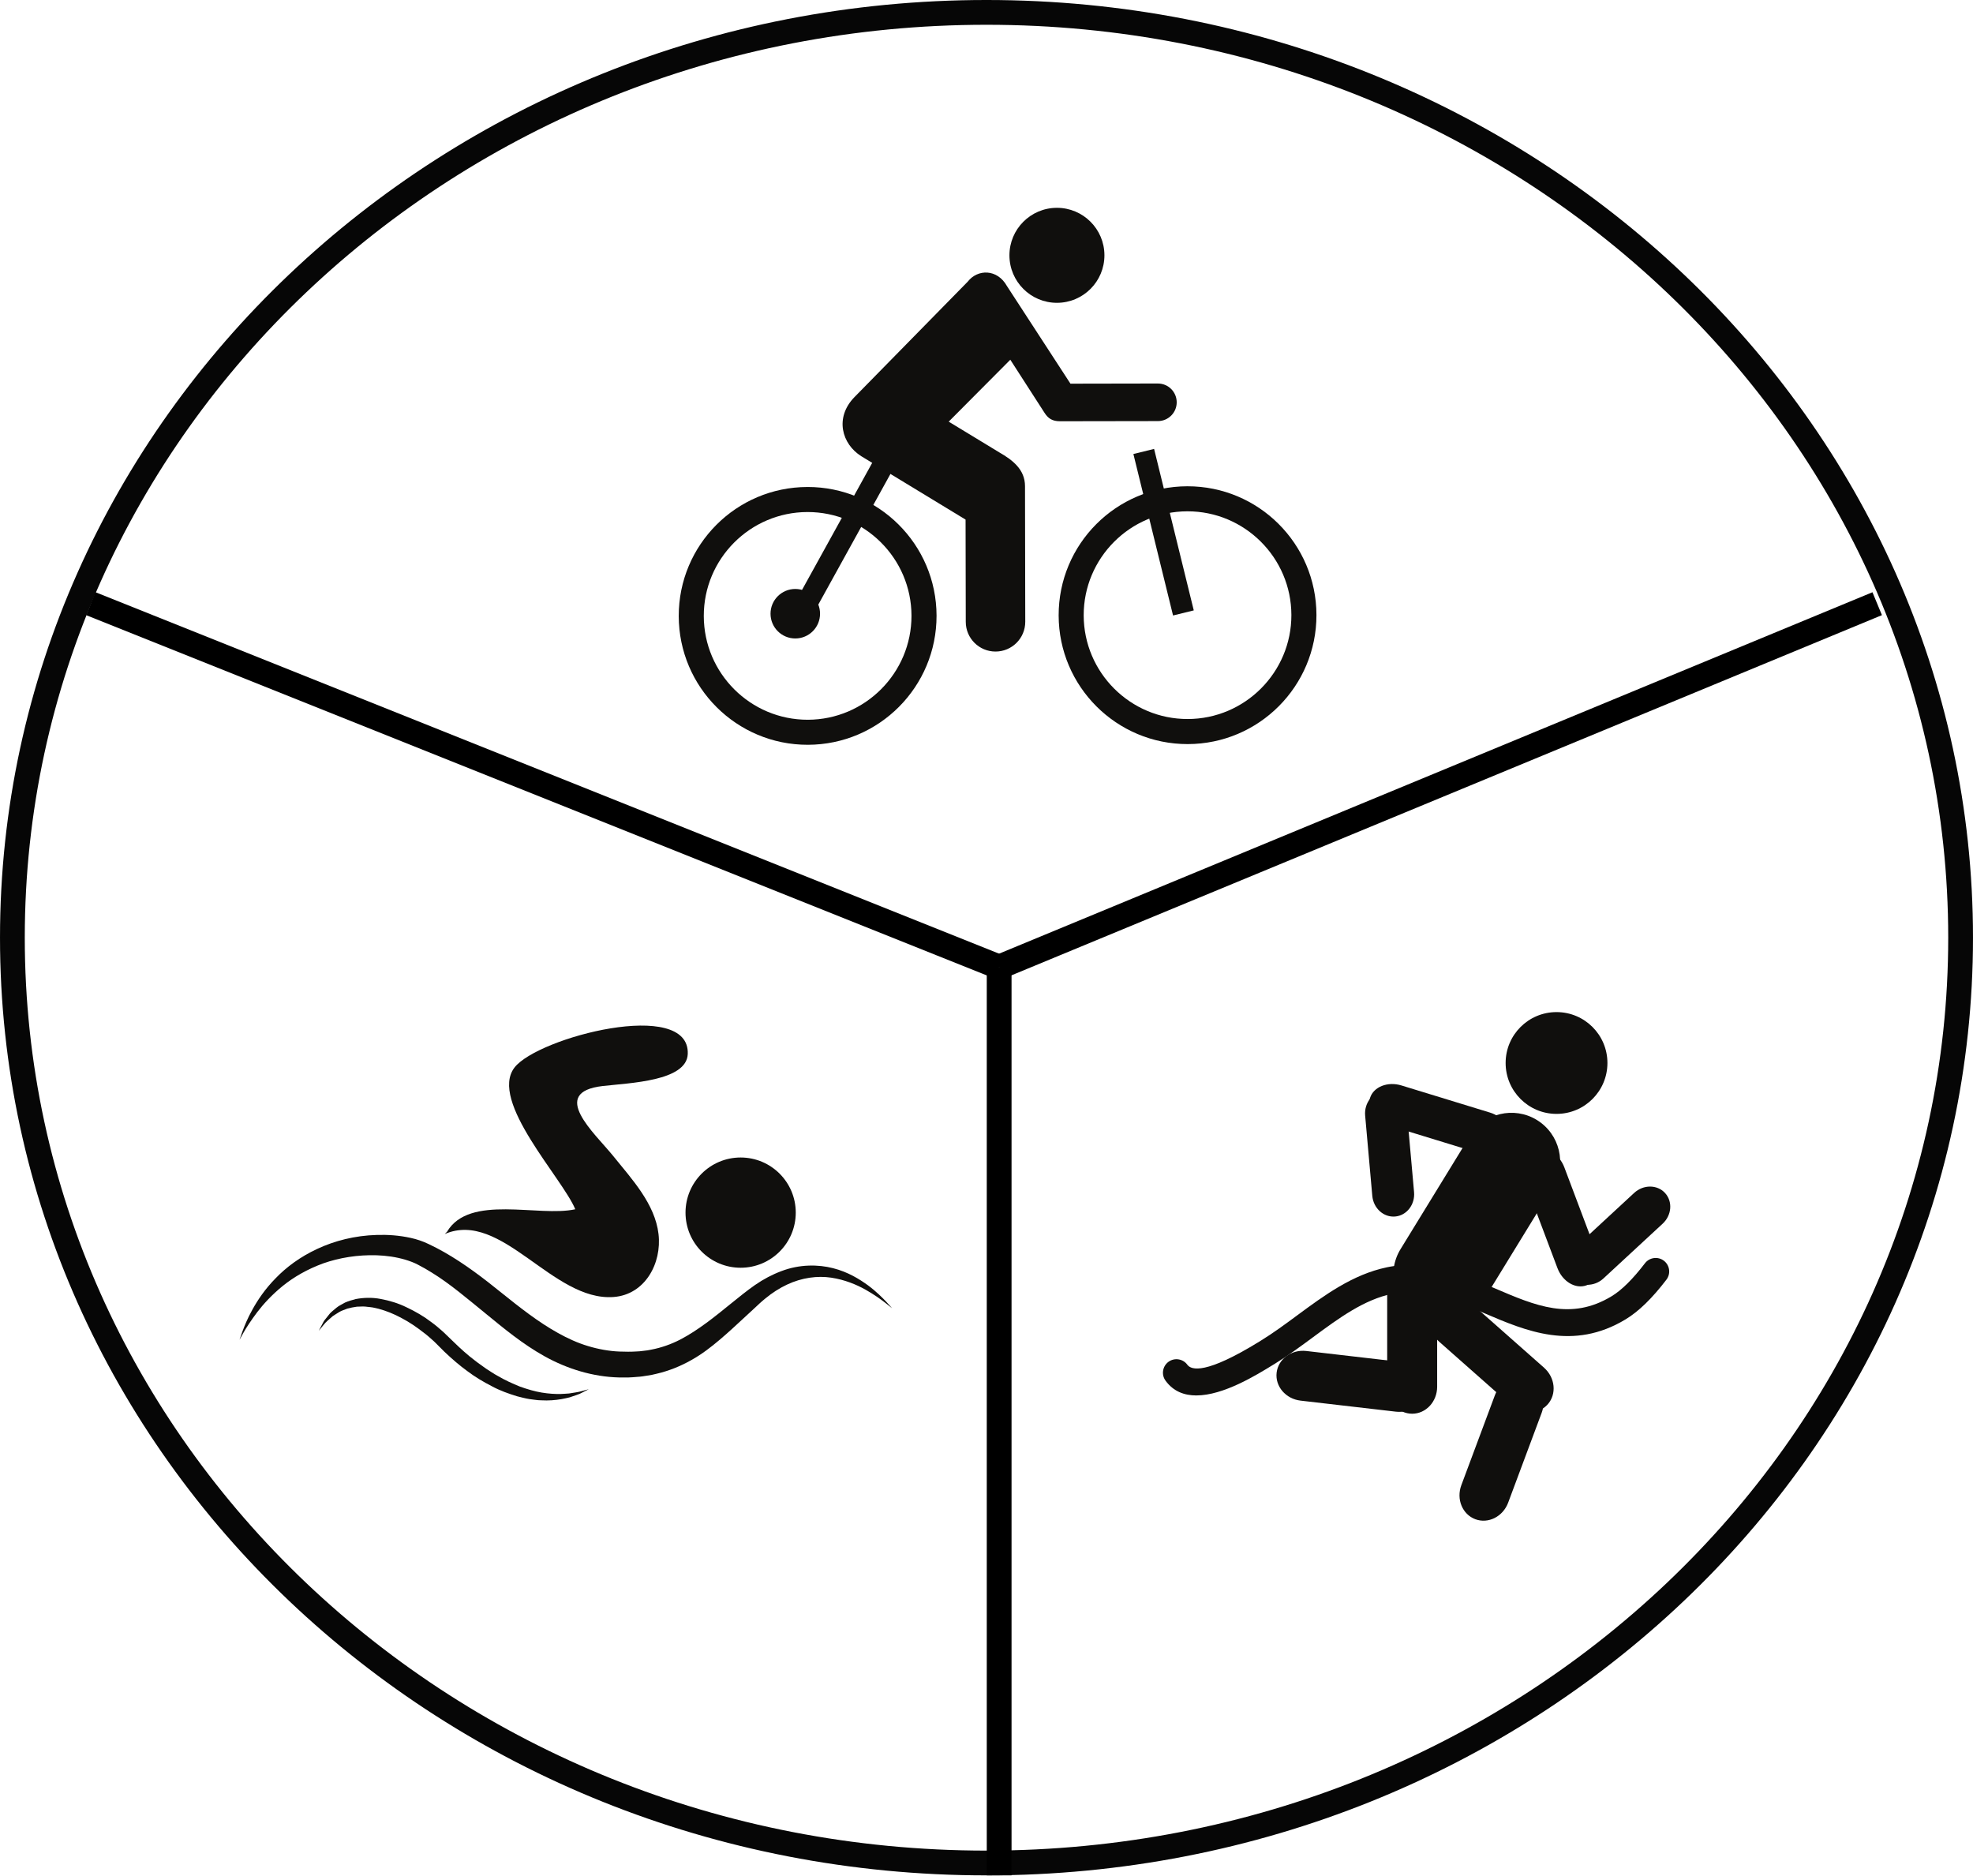
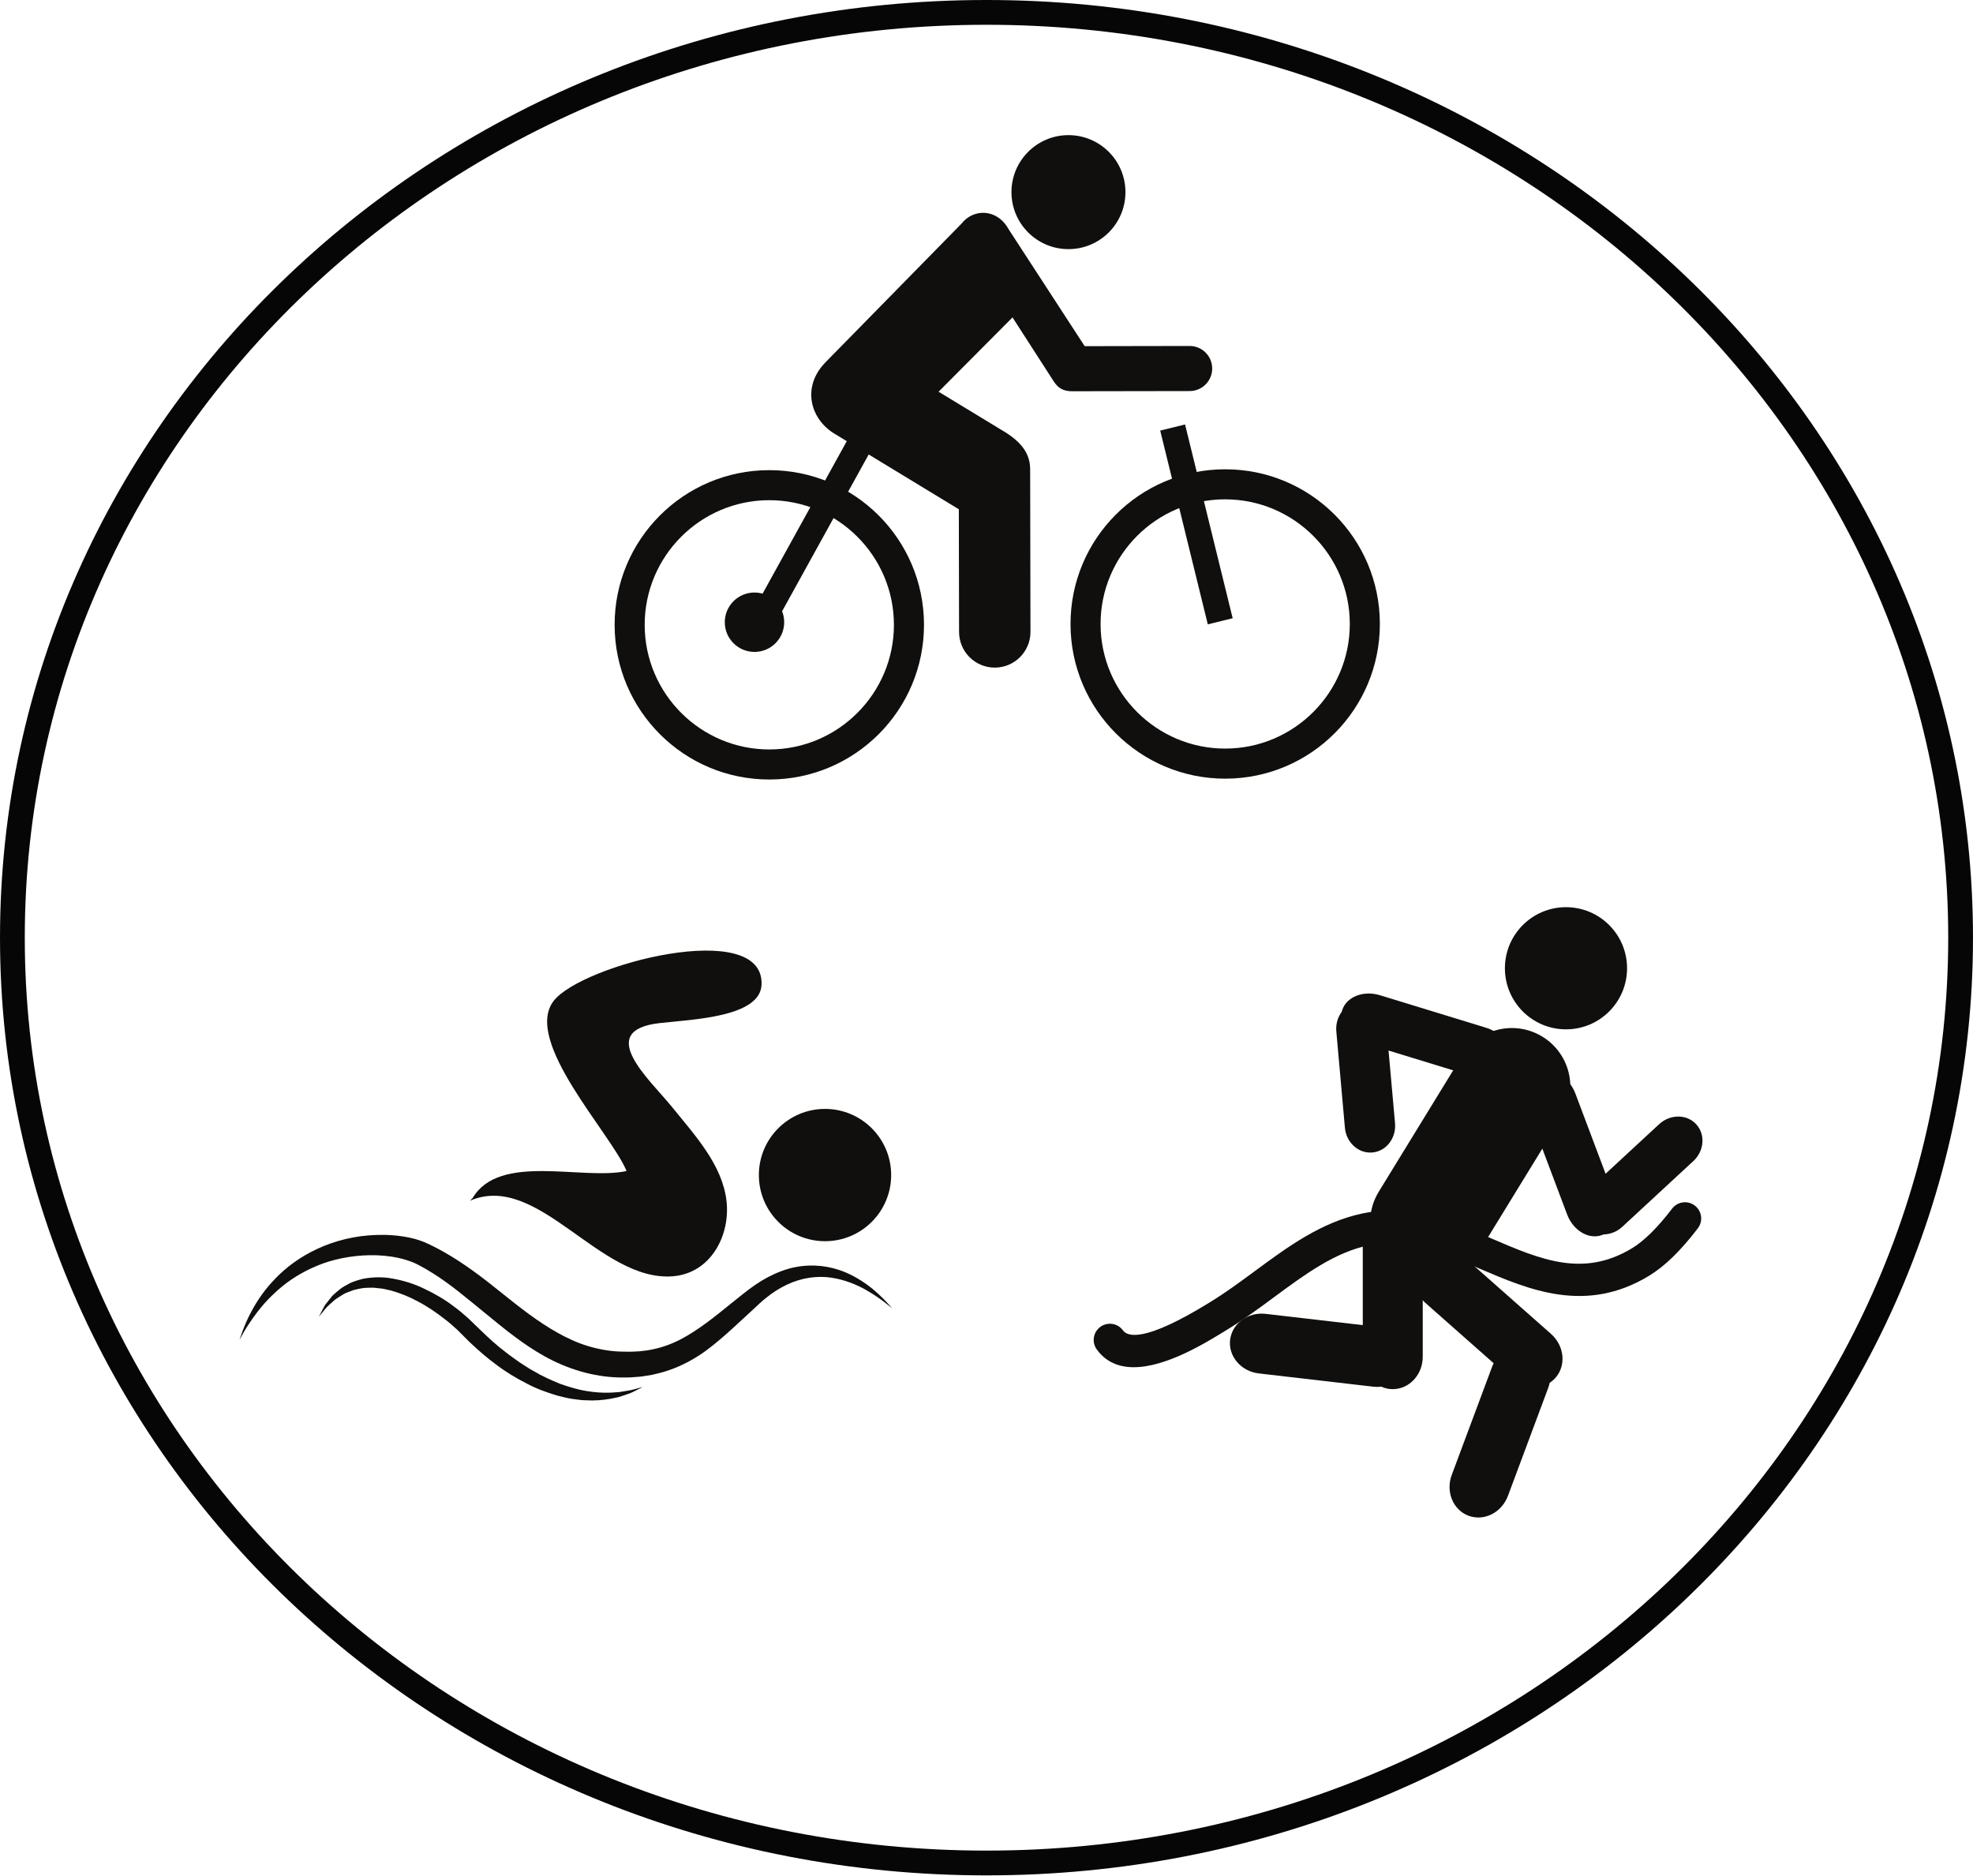
<svg xmlns="http://www.w3.org/2000/svg" width="172.414mm" height="163.877mm" viewBox="0 0 172.414 163.877" version="1.1" id="svg4334">
  <defs id="defs4328" />
  <g id="layer1" transform="translate(-24.16206,-49.97675)">
    <g transform="matrix(0.2645833,0,0,0.2645833,-72.67115,19.86988)" id="g12">
      <flowRoot xml:space="preserve" id="flowRoot4270" style="fill:black;fill-opacity:1;stroke:none;font-family:sans-serif;font-style:normal;font-weight:normal;font-size:40px">
        <flowRegion id="flowRegion4272">
          <rect id="rect4274" width="86.152" height="75.986" x="227.92" y="280.729" />
        </flowRegion>
        <flowPara id="flowPara4276" />
      </flowRoot>
      <flowRoot xml:space="preserve" id="flowRoot4278" style="fill:black;fill-opacity:1;stroke:none;font-family:sans-serif;font-style:normal;font-weight:normal;font-size:40px">
        <flowRegion id="flowRegion4280">
          <rect id="rect4282" width="86.838" height="78.301" x="228.073" y="282.83" />
        </flowRegion>
        <flowPara id="flowPara4284" />
      </flowRoot>
    </g>
    <ellipse style="opacity:1;vector-effect:none;fill:none;fill-opacity:1;fill-rule:evenodd;stroke:#000000;stroke-width:2.165;stroke-linecap:butt;stroke-linejoin:miter;stroke-miterlimit:4;stroke-dasharray:none;stroke-dashoffset:0;stroke-opacity:0.973" id="path4887" ry="80.856" rx="85.124" cy="131.915" cx="110.369" />
-     <path style="fill:none;stroke:#000000;stroke-width:2.165;stroke-linecap:butt;stroke-linejoin:miter;stroke-miterlimit:4;stroke-dasharray:none;stroke-opacity:1" d="m 111.475,134.479 c 0,79.375 0,79.375 0,79.375" id="path4287" />
-     <path style="fill:none;stroke:#000000;stroke-width:2.165;stroke-linecap:butt;stroke-linejoin:miter;stroke-opacity:1;stroke-miterlimit:4;stroke-dasharray:none" d="m 188.204,102.729 c -76.729,31.75 -76.729,31.75 -76.729,31.75 v 0" id="path4289" />
-     <path style="fill:none;stroke:#000000;stroke-width:2.165;stroke-linecap:butt;stroke-linejoin:miter;stroke-opacity:1;stroke-miterlimit:4;stroke-dasharray:none" d="m 111.475,134.479 -79.375,-31.75 v 0" id="path4291" />
    <path d="m 45.094,167.05 c 0,0 0.086,-0.248 0.247,-0.711 0.174,-0.458 0.437,-1.144 0.894,-1.953 0.45,-0.812 1.087,-1.77 2.016,-2.713 0.915,-0.952 2.138,-1.872 3.641,-2.567 1.498,-0.7 3.272,-1.162 5.192,-1.216 0.959,-0.03 1.954,0.034 2.978,0.261 0.508,0.11 1.042,0.288 1.552,0.533 0.414,0.195 0.917,0.451 1.353,0.703 1.792,1.018 3.452,2.288 5.046,3.579 1.6,1.284 3.198,2.543 4.903,3.488 0.849,0.476 1.725,0.875 2.63,1.146 0.89,0.272 1.863,0.445 2.736,0.479 l 0.769,0.016 c 0.258,0.009 0.451,-0.016 0.679,-0.02 0.218,0 0.446,-0.03 0.673,-0.059 0.227,-0.024 0.453,-0.051 0.672,-0.104 0.886,-0.168 1.729,-0.469 2.526,-0.877 1.588,-0.828 3.033,-2.008 4.425,-3.136 0.694,-0.558 1.391,-1.131 2.106,-1.628 0.752,-0.521 1.522,-0.925 2.317,-1.221 1.585,-0.607 3.217,-0.588 4.513,-0.255 1.312,0.333 2.303,0.957 3.055,1.501 0.748,0.559 1.256,1.081 1.595,1.436 0.337,0.359 0.502,0.563 0.502,0.563 0,0 -0.2,-0.171 -0.587,-0.47 -0.383,-0.302 -0.967,-0.721 -1.748,-1.163 -0.782,-0.435 -1.793,-0.86 -2.983,-1.039 -1.189,-0.178 -2.55,-0.009 -3.86,0.607 -0.651,0.306 -1.305,0.723 -1.901,1.218 -0.143,0.111 -0.312,0.268 -0.471,0.405 -0.151,0.141 -0.304,0.284 -0.459,0.428 -0.318,0.294 -0.641,0.592 -0.969,0.895 -0.657,0.61 -1.34,1.245 -2.083,1.874 -0.742,0.628 -1.548,1.258 -2.479,1.776 -0.923,0.524 -1.956,0.945 -3.04,1.196 -0.269,0.074 -0.542,0.121 -0.818,0.162 -0.275,0.045 -0.55,0.092 -0.841,0.107 -0.28,0.019 -0.595,0.054 -0.849,0.056 l -0.769,-0.003 c -2.305,-0.058 -4.523,-0.754 -6.48,-1.835 -1.953,-1.083 -3.613,-2.473 -5.202,-3.771 -1.593,-1.295 -3.089,-2.579 -4.674,-3.554 -0.401,-0.252 -0.756,-0.454 -1.202,-0.687 -0.35,-0.189 -0.72,-0.322 -1.124,-0.445 -0.802,-0.238 -1.657,-0.356 -2.49,-0.385 -1.671,-0.052 -3.275,0.216 -4.671,0.705 -1.39,0.506 -2.592,1.204 -3.545,1.976 -0.951,0.774 -1.689,1.581 -2.234,2.297 -0.543,0.72 -0.927,1.32 -1.173,1.745 -0.239,0.429 -0.366,0.658 -0.366,0.658" style="fill:#100f0d;fill-opacity:1;fill-rule:nonzero;stroke:none;stroke-width:0.053" id="path14" />
-     <path d="m 52.018,166.263 c 0,0 0.05,-0.094 0.143,-0.271 0.048,-0.088 0.104,-0.196 0.172,-0.325 0.067,-0.128 0.138,-0.278 0.266,-0.421 0.121,-0.151 0.255,-0.319 0.4,-0.501 0.16,-0.169 0.364,-0.319 0.57,-0.498 0.208,-0.177 0.48,-0.289 0.748,-0.45 0.281,-0.121 0.598,-0.221 0.927,-0.303 0.668,-0.126 1.421,-0.158 2.18,-0.011 0.757,0.141 1.544,0.37 2.285,0.74 0.752,0.353 1.496,0.782 2.183,1.312 0.352,0.253 0.681,0.545 1.012,0.835 l 0.927,0.894 c 0.591,0.575 1.191,1.12 1.842,1.607 0.315,0.254 0.652,0.469 0.969,0.707 0.334,0.207 0.652,0.439 0.99,0.616 0.66,0.392 1.335,0.692 1.984,0.955 0.658,0.232 1.295,0.42 1.898,0.517 0.603,0.1 1.168,0.134 1.67,0.121 0.25,-0.016 0.487,-0.023 0.705,-0.044 0.216,-0.034 0.415,-0.066 0.595,-0.095 0.365,-0.05 0.636,-0.156 0.832,-0.197 0.194,-0.051 0.296,-0.078 0.296,-0.078 0,0 -0.094,0.048 -0.271,0.138 -0.183,0.077 -0.432,0.253 -0.792,0.364 -0.18,0.061 -0.378,0.129 -0.594,0.203 -0.219,0.065 -0.464,0.101 -0.725,0.158 -0.522,0.092 -1.128,0.144 -1.787,0.104 -0.333,0.003 -0.669,-0.072 -1.026,-0.108 -0.351,-0.058 -0.707,-0.153 -1.074,-0.245 -0.721,-0.223 -1.482,-0.485 -2.203,-0.878 -0.731,-0.374 -1.464,-0.808 -2.149,-1.327 -0.691,-0.501 -1.359,-1.083 -1.989,-1.681 l -0.884,-0.882 c -0.3,-0.269 -0.595,-0.542 -0.916,-0.78 -0.628,-0.492 -1.281,-0.94 -1.953,-1.288 -0.666,-0.364 -1.345,-0.631 -2.005,-0.81 -0.167,-0.038 -0.331,-0.074 -0.493,-0.111 -0.162,-0.034 -0.322,-0.034 -0.482,-0.058 -0.32,-0.058 -0.621,-0.013 -0.919,-0.013 -0.289,0.036 -0.567,0.098 -0.828,0.166 -0.245,0.107 -0.504,0.168 -0.71,0.299 -0.205,0.131 -0.409,0.246 -0.583,0.37 -0.161,0.142 -0.31,0.273 -0.443,0.391 -0.275,0.239 -0.436,0.498 -0.57,0.641 -0.128,0.153 -0.196,0.235 -0.196,0.235" style="fill:#100f0d;fill-opacity:1;fill-rule:nonzero;stroke:none;stroke-width:0.053" id="path16" />
-     <path d="m 63.029,157.809 c 4.965,-2.132 9.418,5.896 14.746,5.505 2.766,-0.203 4.232,-2.956 3.933,-5.505 -0.311,-2.632 -2.306,-4.771 -3.981,-6.843 -1.58,-1.953 -5.654,-5.544 -0.891,-6.09 2.366,-0.271 7.332,-0.422 7.427,-2.797 0.197,-4.914 -13.105,-1.459 -15.139,1.181 -2.256,2.927 4.186,9.657 5.309,12.387 -3.21,0.704 -9.249,-1.346 -11.207,1.966" style="fill:#100f0d;fill-opacity:1;fill-rule:nonzero;stroke:none;stroke-width:0.053" id="path18" />
-     <path d="m 93.701,155.94 c 0,2.661 -2.156,4.817 -4.818,4.817 -2.66,0 -4.816,-2.156 -4.816,-4.817 0,-2.66 2.156,-4.817 4.816,-4.817 2.661,0 4.818,2.157 4.818,4.817" style="fill:#100f0d;fill-opacity:1;fill-rule:nonzero;stroke:none;stroke-width:0.053" id="path20" />
-     <path d="m 94.717,92.532 c -6.22,0.011 -11.254,5.063 -11.242,11.284 0.012,6.221 5.064,11.255 11.284,11.243 6.222,-0.012 11.256,-5.064 11.245,-11.285 -0.012,-6.221 -5.065,-11.255 -11.287,-11.243 z m 0.003,2.188 c 5.005,-0.008 9.084,4.054 9.094,9.059 0.008,5.004 -4.055,9.083 -9.059,9.092 -5.004,0.009 -9.082,-4.055 -9.091,-9.058 -0.011,-5.005 4.053,-9.084 9.057,-9.093" style="fill:#100f0d;fill-opacity:1;fill-rule:nonzero;stroke:none;stroke-width:0.053" id="path96" />
-     <path d="m 127.916,92.469 c -6.22,0.011 -11.253,5.064 -11.242,11.286 0.012,6.22 5.065,11.254 11.285,11.243 6.222,-0.012 11.254,-5.065 11.243,-11.286 -0.012,-6.221 -5.064,-11.255 -11.286,-11.243 z m 0.003,2.188 c 5.004,-0.009 9.084,4.054 9.093,9.059 0.009,5.003 -4.054,9.083 -9.058,9.091 -5.003,0.011 -9.082,-4.054 -9.092,-9.057 -0.007,-5.005 4.054,-9.083 9.058,-9.093" style="fill:#100f0d;fill-opacity:1;fill-rule:nonzero;stroke:none;stroke-width:0.053" id="path98" />
-     <path d="m 116.531,76.438 c 2.292,-0.004 4.148,-1.866 4.143,-4.158 -0.003,-2.292 -1.866,-4.148 -4.158,-4.143 -2.292,0.005 -4.147,1.867 -4.143,4.158 0.005,2.293 1.866,4.148 4.158,4.143" style="fill:#100f0d;fill-opacity:1;fill-rule:nonzero;stroke:none;stroke-width:0.053" id="path100" />
-     <path d="m 125.346,83.489 -7.641,0.014 -5.547,-8.526 c -0.845,-1.52 -2.57,-1.496 -3.427,-0.391 l -9.908,10.099 c -1.746,1.796 -1.09,4.101 0.605,5.158 l 9.112,5.538 0.017,8.936 c 0.003,1.436 1.168,2.597 2.604,2.595 1.436,-0.003 2.598,-1.169 2.595,-2.604 l -0.022,-11.858 c -0.003,-1.436 -1.065,-2.267 -2.259,-2.949 -5.1e-4,-0.001 -5.1e-4,-0.001 -5.1e-4,-0.001 l -4.408,-2.678 5.383,-5.411 2.981,4.625 c 0.323,0.51 0.695,0.753 1.367,0.751 0.006,0 8.555,-0.014 8.555,-0.014 0.906,-0.002 1.64,-0.738 1.638,-1.644 -0.002,-0.908 -0.738,-1.641 -1.645,-1.639" style="fill:#100f0d;fill-opacity:1;fill-rule:nonzero;stroke:none;stroke-width:0.053" id="path102" />
-     <path d="m 128.482,103.315 -1.811,0.445 -3.466,-14.11 1.81,-0.445 3.467,14.11" style="fill:#100f0d;fill-opacity:1;fill-rule:nonzero;stroke:none;stroke-width:0.053" id="path104" />
-     <path d="m 95.006,104.011 -1.632,-0.901 7.985,-14.459 1.632,0.901 -7.985,14.459" style="fill:#100f0d;fill-opacity:1;fill-rule:nonzero;stroke:none;stroke-width:0.053" id="path106" />
-     <path d="m 95.823,103.605 c 0,1.195 -0.968,2.163 -2.164,2.163 -1.194,0 -2.163,-0.968 -2.163,-2.163 0,-1.194 0.969,-2.163 2.163,-2.163 1.195,0 2.164,0.968 2.164,2.163" style="fill:#100f0d;fill-opacity:1;fill-rule:nonzero;stroke:none;stroke-width:0.053" id="path108" />
-     <path d="m 164.63,142.864 c 0,2.457 -1.992,4.448 -4.448,4.448 -2.456,0 -4.448,-1.991 -4.448,-4.448 0,-2.456 1.991,-4.447 4.448,-4.447 2.456,0 4.448,1.991 4.448,4.447" style="fill:#100f0d;fill-opacity:1;fill-rule:nonzero;stroke:none;stroke-width:0.053" id="path214" />
-     <path d="m 153.808,163.583 c -1.229,2.006 -3.85,2.634 -5.854,1.405 v 0 c -2.004,-1.229 -2.633,-3.85 -1.404,-5.855 l 6.061,-9.884 c 1.23,-2.005 3.85,-2.632 5.855,-1.403 v 0 c 2.005,1.23 2.633,3.85 1.403,5.855 l -6.061,9.883" style="fill:#100f0d;fill-opacity:1;fill-rule:nonzero;stroke:none;stroke-width:0.053" id="path216" />
-     <path d="m 149.75,171.155 c 0,1.302 -0.978,2.358 -2.183,2.358 v 0 c -1.206,0 -2.183,-1.056 -2.183,-2.358 v -8.384 c 0,-1.303 0.977,-2.357 2.183,-2.357 v 0 c 1.205,0 2.183,1.054 2.183,2.357 v 8.384" style="fill:#100f0d;fill-opacity:1;fill-rule:nonzero;stroke:none;stroke-width:0.053" id="path218" />
-     <path d="m 137.813,172.368 c -1.293,-0.15 -2.23,-1.241 -2.091,-2.441 v 0 c 0.139,-1.197 1.3,-2.046 2.594,-1.896 l 8.329,0.965 c 1.293,0.15 2.23,1.242 2.091,2.44 v 0 c -0.139,1.197 -1.3,2.046 -2.593,1.897 l -8.33,-0.965" style="fill:#100f0d;fill-opacity:1;fill-rule:nonzero;stroke:none;stroke-width:0.053" id="path220" />
-     <path d="m 146.629,144.827 c -1.2,-0.368 -2.427,0.115 -2.74,1.079 v 0 c -0.313,0.962 0.407,2.041 1.608,2.409 l 7.733,2.369 c 1.2,0.368 2.428,-0.115 2.741,-1.078 v 0 c 0.312,-0.964 -0.407,-2.043 -1.609,-2.41 l -7.733,-2.369" style="fill:#100f0d;fill-opacity:1;fill-rule:nonzero;stroke:none;stroke-width:0.053" id="path222" />
-     <path d="m 144.082,154.472 c 0.097,1.089 0.992,1.897 2.001,1.808 v 0 c 1.009,-0.089 1.747,-1.047 1.649,-2.134 l -0.625,-7.01 c -0.097,-1.087 -0.993,-1.898 -2.001,-1.807 v 0 c -1.008,0.088 -1.746,1.044 -1.648,2.132 l 0.624,7.011" style="fill:#100f0d;fill-opacity:1;fill-rule:nonzero;stroke:none;stroke-width:0.053" id="path224" />
-     <path d="m 160.263,160.787 c 0.441,1.175 1.573,1.852 2.528,1.51 v 0 c 0.953,-0.341 1.367,-1.57 0.924,-2.745 l -2.851,-7.569 c -0.443,-1.175 -1.576,-1.85 -2.528,-1.511 v 0 c -0.954,0.342 -1.368,1.572 -0.925,2.747 l 2.851,7.567" style="fill:#100f0d;fill-opacity:1;fill-rule:nonzero;stroke:none;stroke-width:0.053" id="path226" />
-     <path d="m 169.453,156.909 c 0.802,-0.742 0.895,-1.944 0.208,-2.688 v 0 c -0.687,-0.743 -1.895,-0.742 -2.697,-9.9e-4 l -5.166,4.78 c -0.802,0.741 -0.895,1.945 -0.208,2.687 v 0 c 0.686,0.745 1.894,0.745 2.696,0.001 l 5.168,-4.78" style="fill:#100f0d;fill-opacity:1;fill-rule:nonzero;stroke:none;stroke-width:0.053" id="path228" />
-     <path d="m 159.093,169.494 c 0.975,0.863 1.118,2.295 0.32,3.198 v 0 c -0.799,0.903 -2.238,0.937 -3.212,0.073 l -6.282,-5.553 c -0.974,-0.863 -1.119,-2.294 -0.319,-3.199 v 0 c 0.799,-0.902 2.237,-0.937 3.212,-0.073 l 6.282,5.553" style="fill:#100f0d;fill-opacity:1;fill-rule:nonzero;stroke:none;stroke-width:0.053" id="path230" />
-     <path d="m 155.955,181.284 c -0.456,1.222 -1.739,1.869 -2.87,1.447 v 0 c -1.13,-0.422 -1.677,-1.752 -1.222,-2.972 l 2.931,-7.856 c 0.456,-1.221 1.739,-1.868 2.87,-1.446 v 0 c 1.13,0.421 1.676,1.753 1.221,2.973 l -2.93,7.854" style="fill:#100f0d;fill-opacity:1;fill-rule:nonzero;stroke:none;stroke-width:0.053" id="path232" />
-     <path d="m 128.708,171.916 c -1.056,0 -2.008,-0.351 -2.692,-1.29 -0.385,-0.527 -0.269,-1.265 0.257,-1.65 0.526,-0.382 1.265,-0.269 1.648,0.258 0.349,0.477 1.627,0.849 6.276,-2.017 l 0.155,-0.096 c 1.074,-0.659 2.137,-1.443 3.163,-2.201 2.382,-1.757 4.846,-3.574 7.841,-4.202 3.457,-0.721 6.495,0.579 9.432,1.837 3.566,1.529 6.646,2.85 10.211,0.69 0.877,-0.53 1.855,-1.5 2.91,-2.88 0.396,-0.516 1.136,-0.617 1.654,-0.221 0.518,0.396 0.618,1.136 0.222,1.654 -1.252,1.638 -2.418,2.772 -3.562,3.465 -4.602,2.787 -8.725,1.019 -12.363,-0.54 -2.721,-1.165 -5.292,-2.265 -8.02,-1.695 -2.492,0.521 -4.645,2.109 -6.924,3.79 -1.067,0.788 -2.169,1.601 -3.327,2.314 l -0.154,0.094 c -1.49,0.919 -4.362,2.689 -6.727,2.689" style="fill:#100f0d;fill-opacity:1;fill-rule:nonzero;stroke:none;stroke-width:0.053" id="path234" />
+     <path d="m 52.018,165.044 c 0,0 0.06,-0.113 0.171,-0.325 0.057,-0.105 0.125,-0.236 0.206,-0.39 0.081,-0.154 0.165,-0.333 0.319,-0.505 0.145,-0.182 0.305,-0.382 0.479,-0.601 0.192,-0.203 0.437,-0.382 0.685,-0.598 0.25,-0.212 0.577,-0.347 0.897,-0.54 0.337,-0.145 0.718,-0.265 1.113,-0.363 0.802,-0.152 1.705,-0.189 2.616,-0.013 0.908,0.169 1.852,0.445 2.743,0.888 0.902,0.424 1.796,0.938 2.62,1.575 0.423,0.304 0.817,0.653 1.214,1.001 l 1.113,1.073 c 0.709,0.69 1.429,1.344 2.21,1.929 0.378,0.305 0.782,0.563 1.163,0.849 0.401,0.248 0.782,0.527 1.187,0.74 0.792,0.471 1.601,0.831 2.381,1.146 0.789,0.278 1.554,0.504 2.278,0.62 0.724,0.119 1.402,0.161 2.003,0.145 0.3,-0.02 0.585,-0.027 0.846,-0.053 0.259,-0.041 0.498,-0.079 0.714,-0.114 0.438,-0.06 0.763,-0.187 0.998,-0.237 0.232,-0.061 0.355,-0.094 0.355,-0.094 0,0 -0.113,0.058 -0.326,0.166 -0.219,0.093 -0.519,0.304 -0.95,0.437 -0.216,0.074 -0.453,0.155 -0.713,0.244 -0.263,0.077 -0.557,0.121 -0.871,0.189 -0.627,0.111 -1.354,0.173 -2.144,0.124 -0.4,0.004 -0.803,-0.087 -1.231,-0.13 -0.422,-0.07 -0.848,-0.184 -1.289,-0.294 -0.865,-0.268 -1.778,-0.582 -2.644,-1.054 -0.878,-0.448 -1.756,-0.969 -2.579,-1.592 -0.829,-0.601 -1.631,-1.3 -2.386,-2.017 l -1.06,-1.059 c -0.359,-0.323 -0.714,-0.65 -1.099,-0.936 -0.754,-0.591 -1.537,-1.128 -2.344,-1.546 -0.799,-0.436 -1.614,-0.757 -2.406,-0.972 -0.2,-0.045 -0.397,-0.089 -0.591,-0.133 -0.195,-0.041 -0.387,-0.041 -0.578,-0.07 -0.384,-0.069 -0.745,-0.016 -1.103,-0.016 -0.347,0.044 -0.681,0.117 -0.994,0.199 -0.294,0.129 -0.605,0.202 -0.852,0.359 -0.246,0.158 -0.49,0.295 -0.699,0.445 -0.194,0.171 -0.371,0.328 -0.532,0.469 -0.33,0.286 -0.523,0.598 -0.685,0.769 -0.154,0.183 -0.236,0.282 -0.236,0.282" style="fill:#100f0d;fill-opacity:1;fill-rule:nonzero;stroke:none;stroke-width:0.064" id="path16" />
+     <path d="m 65.232,154.899 c 5.958,-2.558 11.301,7.076 17.696,6.606 3.319,-0.244 5.078,-3.548 4.719,-6.606 -0.373,-3.158 -2.767,-5.725 -4.778,-8.212 -1.895,-2.343 -6.784,-6.653 -1.069,-7.308 2.84,-0.326 8.798,-0.507 8.912,-3.357 0.237,-5.897 -15.726,-1.751 -18.167,1.417 -2.707,3.513 5.023,11.588 6.37,14.864 -3.853,0.845 -11.099,-1.615 -13.449,2.36" style="fill:#100f0d;fill-opacity:1;fill-rule:nonzero;stroke:none;stroke-width:0.064" id="path18" />
+     <path d="m 102.038,152.657 c 0,3.193 -2.588,5.78 -5.781,5.78 -3.192,0 -5.78,-2.588 -5.78,-5.78 0,-3.192 2.588,-5.78 5.78,-5.78 3.193,0 5.781,2.588 5.781,5.78" style="fill:#100f0d;fill-opacity:1;fill-rule:nonzero;stroke:none;stroke-width:0.064" id="path20" />
+     <path d="m 91.363,91.06 c -7.464,0.013 -13.505,6.075 -13.491,13.541 0.014,7.465 6.076,13.506 13.541,13.492 7.466,-0.014 13.508,-6.077 13.494,-13.542 -0.014,-7.465 -6.078,-13.506 -13.544,-13.491 z m 0.004,2.625 c 6.006,-0.01 10.9,4.865 10.912,10.871 0.01,6.005 -4.866,10.9 -10.871,10.91 -6.005,0.011 -10.898,-4.866 -10.909,-10.869 -0.013,-6.006 4.863,-10.901 10.868,-10.912" style="fill:#100f0d;fill-opacity:1;fill-rule:nonzero;stroke:none;stroke-width:0.064" id="path96" />
+     <path d="m 131.202,90.985 c -7.464,0.013 -13.504,6.077 -13.491,13.543 0.014,7.464 6.078,13.505 13.542,13.491 7.466,-0.014 13.505,-6.078 13.491,-13.543 -0.014,-7.466 -6.076,-13.506 -13.543,-13.491 z m 0.004,2.626 c 6.005,-0.011 10.9,4.865 10.911,10.871 0.011,6.003 -4.865,10.899 -10.87,10.909 -6.004,0.013 -10.898,-4.865 -10.91,-10.869 -0.008,-6.006 4.865,-10.9 10.869,-10.912" style="fill:#100f0d;fill-opacity:1;fill-rule:nonzero;stroke:none;stroke-width:0.064" id="path98" />
+     <path d="m 117.54,71.747 c 2.751,-0.005 4.977,-2.239 4.971,-4.99 -0.004,-2.75 -2.239,-4.977 -4.989,-4.972 -2.75,0.006 -4.976,2.24 -4.972,4.99 0.006,2.751 2.24,4.977 4.99,4.972" style="fill:#100f0d;fill-opacity:1;fill-rule:nonzero;stroke:none;stroke-width:0.064" id="path100" />
+     <path d="m 128.118,80.209 -9.169,0.017 -6.657,-10.232 c -1.014,-1.824 -3.084,-1.796 -4.112,-0.469 L 96.291,81.644 c -2.095,2.155 -1.307,4.921 0.726,6.189 l 10.934,6.646 0.021,10.723 c 0.004,1.723 1.402,3.117 3.125,3.113 1.723,-0.004 3.117,-1.403 3.114,-3.125 l -0.027,-14.229 c -0.004,-1.723 -1.278,-2.72 -2.711,-3.539 -6.1e-4,-0.001 -6.1e-4,-0.001 -6.1e-4,-0.001 l -5.29,-3.214 6.46,-6.494 3.577,5.551 c 0.388,0.612 0.834,0.904 1.641,0.902 0.007,0 10.266,-0.017 10.266,-0.017 1.087,-0.002 1.968,-0.885 1.965,-1.973 -0.002,-1.089 -0.886,-1.97 -1.974,-1.967" style="fill:#100f0d;fill-opacity:1;fill-rule:nonzero;stroke:none;stroke-width:0.064" id="path102" />
+     <path d="m 131.881,104 -2.173,0.534 -4.159,-16.932 2.172,-0.534 4.16,16.932" style="fill:#100f0d;fill-opacity:1;fill-rule:nonzero;stroke:none;stroke-width:0.064" id="path104" />
+     <path d="m 91.71,104.835 -1.959,-1.081 9.582,-17.351 1.959,1.081 -9.582,17.351" style="fill:#100f0d;fill-opacity:1;fill-rule:nonzero;stroke:none;stroke-width:0.064" id="path106" />
+     <path d="m 92.69,104.348 c 0,1.434 -1.162,2.596 -2.596,2.596 -1.433,0 -2.595,-1.162 -2.595,-2.596 0,-1.433 1.163,-2.595 2.595,-2.595 1.434,0 2.596,1.162 2.596,2.595" style="fill:#100f0d;fill-opacity:1;fill-rule:nonzero;stroke:none;stroke-width:0.064" id="path108" />
+     <path d="m 166.346,134.586 c 0,2.948 -2.39,5.338 -5.338,5.338 -2.948,0 -5.337,-2.389 -5.337,-5.338 0,-2.947 2.39,-5.337 5.337,-5.337 2.948,0 5.338,2.39 5.338,5.337" style="fill:#100f0d;fill-opacity:1;fill-rule:nonzero;stroke:none;stroke-width:0.064" id="path214" />
+     <path d="m 153.36,159.449 c -1.474,2.407 -4.62,3.16 -7.025,1.686 v 0 c -2.405,-1.475 -3.16,-4.62 -1.685,-7.026 l 7.273,-11.861 c 1.476,-2.406 4.62,-3.158 7.026,-1.684 v 0 c 2.406,1.476 3.16,4.62 1.684,7.026 l -7.273,11.859" style="fill:#100f0d;fill-opacity:1;fill-rule:nonzero;stroke:none;stroke-width:0.064" id="path216" />
+     <path d="m 148.49,168.535 c 0,1.563 -1.173,2.83 -2.619,2.83 v 0 c -1.448,0 -2.62,-1.268 -2.62,-2.83 v -10.061 c 0,-1.564 1.172,-2.829 2.62,-2.829 v 0 c 1.446,0 2.619,1.265 2.619,2.829 v 10.061" style="fill:#100f0d;fill-opacity:1;fill-rule:nonzero;stroke:none;stroke-width:0.064" id="path218" />
+     <path d="m 134.166,169.991 c -1.551,-0.18 -2.676,-1.49 -2.509,-2.929 v 0 c 0.166,-1.437 1.56,-2.455 3.113,-2.275 l 9.995,1.158 c 1.552,0.18 2.676,1.49 2.509,2.928 v 0 c -0.166,1.436 -1.56,2.456 -3.111,2.276 l -9.996,-1.158" style="fill:#100f0d;fill-opacity:1;fill-rule:nonzero;stroke:none;stroke-width:0.064" id="path220" />
+     <path d="m 144.745,136.942 c -1.44,-0.442 -2.913,0.138 -3.288,1.295 v 0 c -0.375,1.154 0.488,2.449 1.929,2.891 l 9.279,2.842 c 1.44,0.442 2.913,-0.138 3.289,-1.294 v 0 c 0.374,-1.157 -0.489,-2.452 -1.93,-2.892 l -9.279,-2.843" style="fill:#100f0d;fill-opacity:1;fill-rule:nonzero;stroke:none;stroke-width:0.064" id="path222" />
+     <path d="m 141.689,148.516 c 0.116,1.306 1.19,2.276 2.401,2.169 v 0 c 1.21,-0.107 2.096,-1.256 1.979,-2.561 l -0.751,-8.412 c -0.116,-1.304 -1.191,-2.277 -2.401,-2.168 v 0 c -1.21,0.105 -2.095,1.253 -1.978,2.558 l 0.749,8.414" style="fill:#100f0d;fill-opacity:1;fill-rule:nonzero;stroke:none;stroke-width:0.064" id="path224" />
+     <path d="m 161.105,156.094 c 0.53,1.41 1.888,2.223 3.034,1.812 v 0 c 1.144,-0.41 1.64,-1.884 1.109,-3.295 L 161.828,145.53 c -0.532,-1.41 -1.891,-2.22 -3.034,-1.813 v 0 c -1.145,0.41 -1.642,1.887 -1.11,3.296 l 3.421,9.081" style="fill:#100f0d;fill-opacity:1;fill-rule:nonzero;stroke:none;stroke-width:0.064" id="path226" />
+     <path d="m 172.134,151.44 c 0.963,-0.89 1.074,-2.333 0.25,-3.226 v 0 c -0.824,-0.892 -2.275,-0.89 -3.237,-0.001 l -6.199,5.736 c -0.963,0.89 -1.074,2.334 -0.25,3.225 v 0 c 0.824,0.893 2.273,0.893 3.235,10e-4 l 6.201,-5.736" style="fill:#100f0d;fill-opacity:1;fill-rule:nonzero;stroke:none;stroke-width:0.064" id="path228" />
+     <path d="m 159.702,166.542 c 1.17,1.036 1.342,2.755 0.384,3.837 v 0 c -0.958,1.084 -2.686,1.124 -3.854,0.088 l -7.539,-6.664 c -1.169,-1.036 -1.343,-2.753 -0.383,-3.839 v 0 c 0.958,-1.083 2.684,-1.124 3.854,-0.087 l 7.539,6.664" style="fill:#100f0d;fill-opacity:1;fill-rule:nonzero;stroke:none;stroke-width:0.064" id="path230" />
+     <path d="m 155.936,180.69 c -0.547,1.466 -2.087,2.243 -3.444,1.737 v 0 c -1.356,-0.506 -2.012,-2.102 -1.466,-3.567 l 3.517,-9.427 c 0.547,-1.465 2.087,-2.241 3.444,-1.736 v 0 c 1.356,0.505 2.012,2.104 1.466,3.567 l -3.516,9.425" style="fill:#100f0d;fill-opacity:1;fill-rule:nonzero;stroke:none;stroke-width:0.064" id="path232" />
+     <path d="m 123.24,169.449 c -1.267,0 -2.409,-0.422 -3.23,-1.548 -0.462,-0.633 -0.323,-1.518 0.309,-1.979 0.631,-0.459 1.518,-0.322 1.977,0.31 0.419,0.573 1.952,1.019 7.532,-2.42 l 0.186,-0.115 c 1.288,-0.791 2.564,-1.732 3.795,-2.641 2.859,-2.109 5.815,-4.289 9.409,-5.042 4.148,-0.865 7.794,0.695 11.319,2.204 4.279,1.835 7.975,3.42 12.253,0.828 1.053,-0.637 2.226,-1.8 3.492,-3.456 0.476,-0.62 1.363,-0.74 1.984,-0.265 0.622,0.475 0.741,1.363 0.266,1.984 -1.502,1.966 -2.901,3.326 -4.275,4.158 -5.523,3.344 -10.47,1.223 -14.835,-0.648 -3.266,-1.398 -6.35,-2.718 -9.624,-2.034 -2.991,0.625 -5.574,2.53 -8.308,4.548 -1.28,0.946 -2.603,1.922 -3.993,2.776 l -0.185,0.112 c -1.788,1.103 -5.235,3.227 -8.072,3.227" style="fill:#100f0d;fill-opacity:1;fill-rule:nonzero;stroke:none;stroke-width:0.064" id="path234" />
  </g>
</svg>
